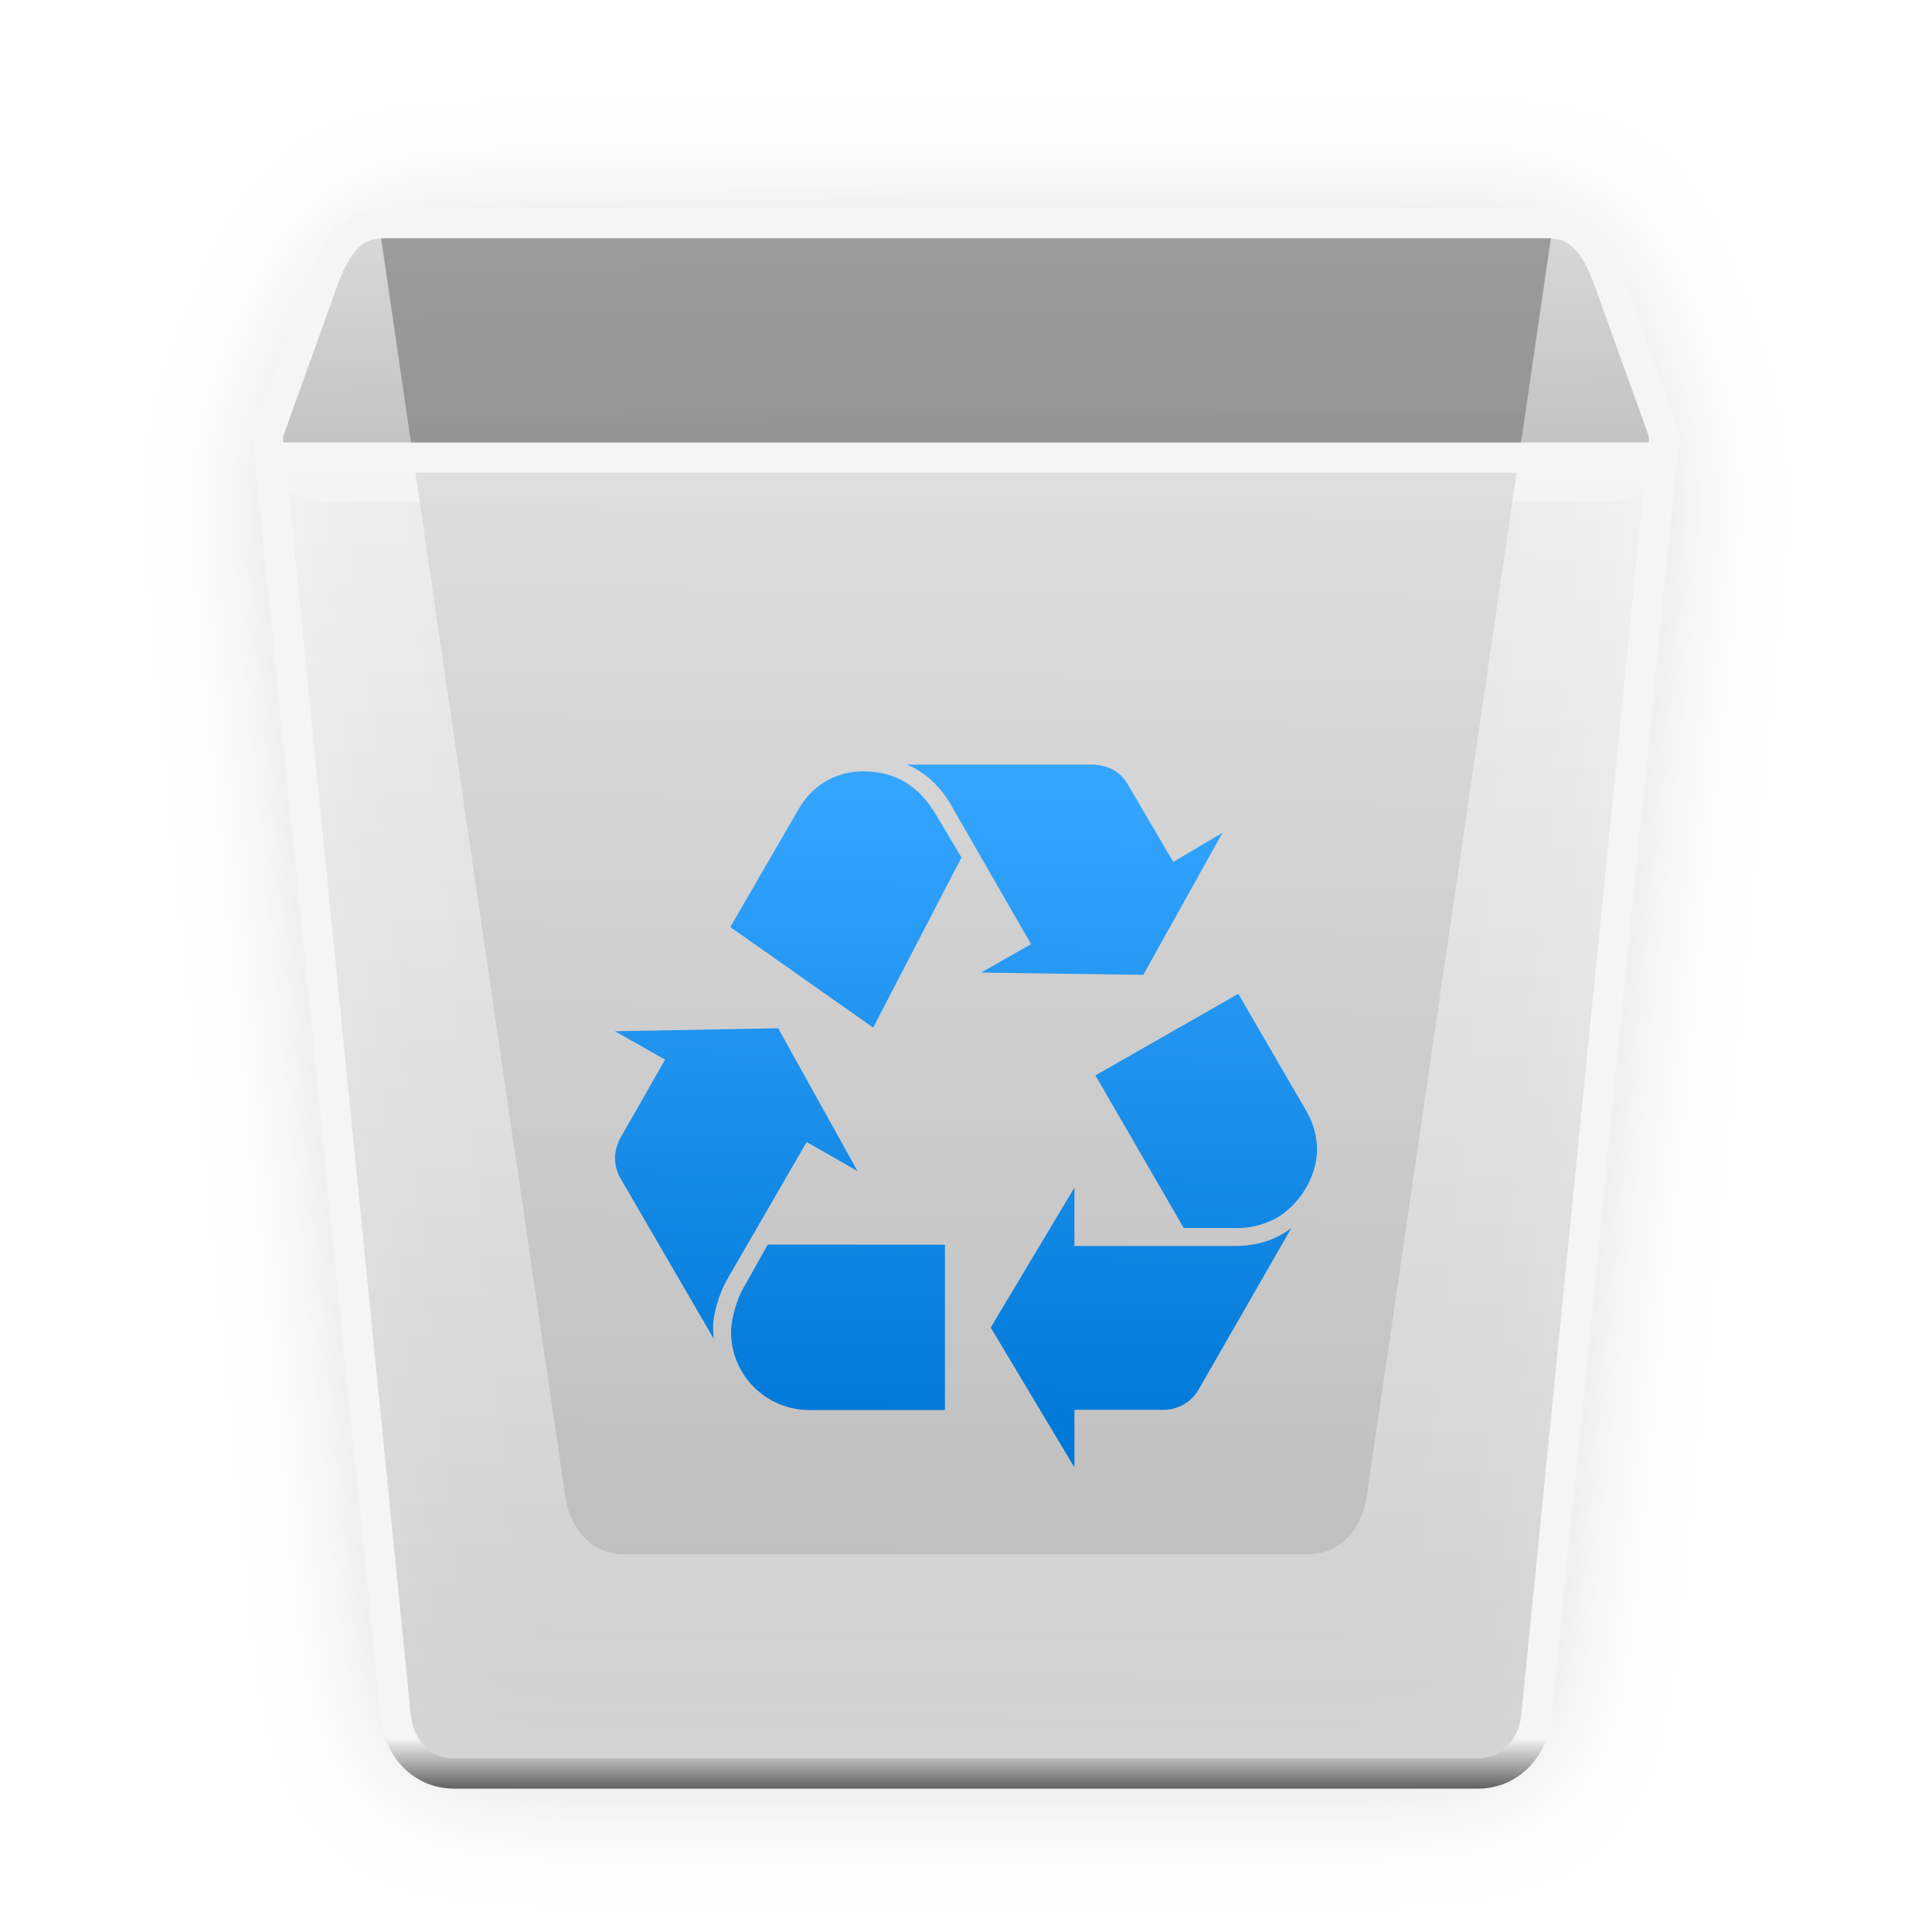
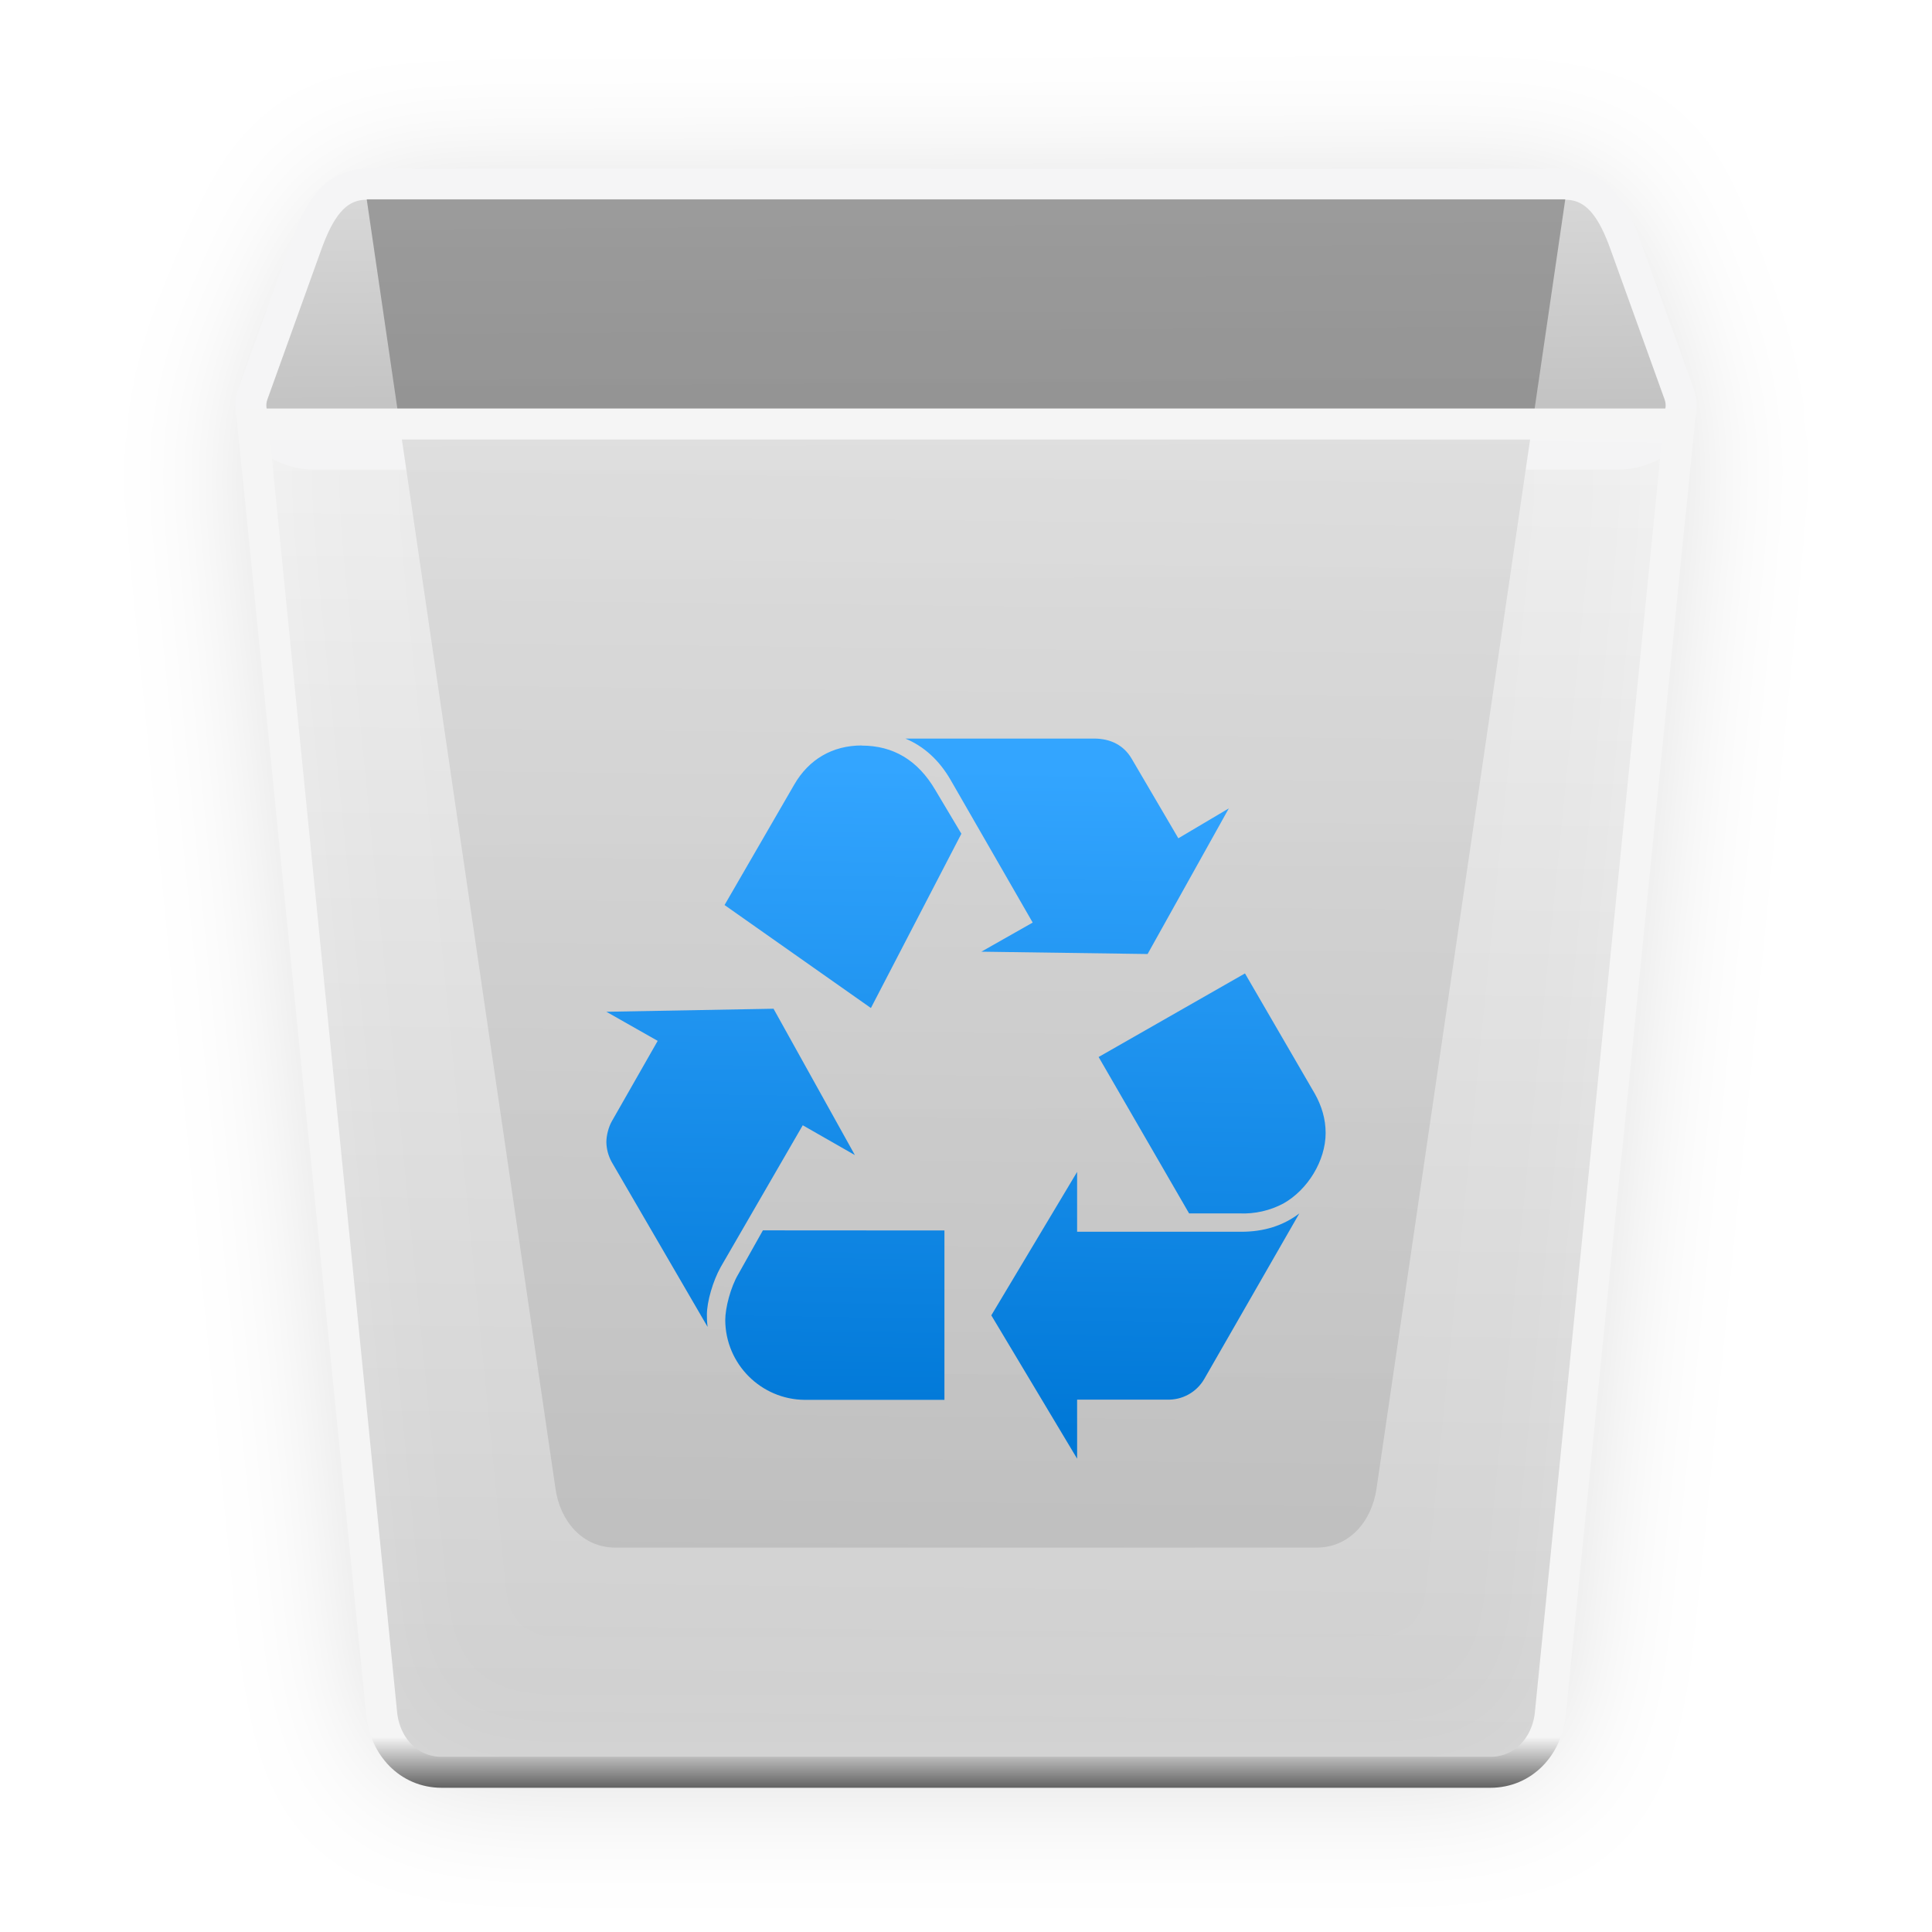
<svg xmlns="http://www.w3.org/2000/svg" xmlns:xlink="http://www.w3.org/1999/xlink" id="svg16" width="64" height="64" version="1.1" viewBox="0 0 16.933 16.933">
  <defs id="defs20">
    <linearGradient id="linearGradient1112">
      <stop style="stop-color:#bfbfbf;stop-opacity:1;" offset="0" id="stop1108" />
      <stop style="stop-color:#d9d9d9;stop-opacity:1;" offset="1" id="stop1110" />
    </linearGradient>
    <linearGradient id="linearGradient1081">
      <stop style="stop-color:#737373;stop-opacity:0.8;" offset="0" id="stop1077" />
      <stop style="stop-color:#8c8c8c;stop-opacity:0.8;" offset="1" id="stop1079" />
    </linearGradient>
    <linearGradient id="linearGradient1033">
      <stop style="stop-color:#0078d7;stop-opacity:1;" offset="0" id="stop1029" />
      <stop style="stop-color:#33a5ff;stop-opacity:1;" offset="1" id="stop1031" />
    </linearGradient>
    <linearGradient id="linearGradient1000">
      <stop style="stop-color:#f5f5f5;stop-opacity:0.75;" offset="0" id="stop996" />
      <stop style="stop-color:#cccccc;stop-opacity:0.75;" offset="1" id="stop998" />
    </linearGradient>
    <linearGradient id="linearGradient3824" x1="8.224" x2="8.224" y1="14.988" y2="15.418" gradientTransform="translate(0,0.5470028)" gradientUnits="userSpaceOnUse">
      <stop id="stop3818" stop-color="#f5f5f5" offset="0" />
      <stop id="stop3820" stop-color="#646464" offset="1" />
    </linearGradient>
    <linearGradient xlink:href="#linearGradient1000" id="linearGradient1002" x1="8.345" y1="4.313" x2="8.224" y2="15.535" gradientUnits="userSpaceOnUse" />
    <linearGradient xlink:href="#linearGradient1033" id="linearGradient1035" x1="8.561" y1="12.908" x2="8.653" y2="7.251" gradientUnits="userSpaceOnUse" />
    <linearGradient xlink:href="#linearGradient1081" id="linearGradient1083" x1="8.418" y1="13.851" x2="8.394" y2="2.505" gradientUnits="userSpaceOnUse" />
    <linearGradient xlink:href="#linearGradient1112" id="linearGradient1114" x1="8.582" y1="4.533" x2="8.566" y2="2.207" gradientUnits="userSpaceOnUse" />
    <filter style="color-interpolation-filters:sRGB" id="filter1447" x="-0.114" y="-0.103" width="1.228" height="1.205">
      <feGaussianBlur stdDeviation="0.579" id="feGaussianBlur1449" />
    </filter>
  </defs>
  <g id="g905">
-     <g id="g1520" transform="translate(4.2862822e-6,-0.2968104)">
+     <g id="g1520" transform="matrix(1.024541,0,0,1.024541,-0.2077754,-0.6965043)">
      <path id="rect2677-7-2" d="m 2.366,4.307 1.102,11.032 c 0.028,0.277 0.229,0.501 0.513,0.501 h 8.971 c 0.284,0 0.485,-0.224 0.513,-0.501 L 14.567,4.307 13.835,2.32 c -2.033,0 -8.593,0.035 -10.627,0.035 z" fill="#f5f5f5" stroke="url(#linearGradient3824)" stroke-linecap="round" stroke-width="0.265" style="opacity:0.15;fill:#000000;fill-opacity:1;stroke:none;filter:url(#filter1447)" />
      <path id="rect2719-3" d="m 3.34,2.256 c -0.284,0 -0.416,0.246 -0.513,0.513 L 2.366,4.051 c -0.096,0.267 0.229,0.513 0.513,0.513 h 11.175 c 0.284,0 0.609,-0.245 0.513,-0.513 L 14.105,2.769 c -0.096,-0.267 -0.229,-0.513 -0.513,-0.513 z" fill="#ccc" stroke="#f5f5f6" stroke-linecap="round" stroke-width="0.265" style="fill:url(#linearGradient1114);fill-opacity:1" />
      <path id="rect2747-6" d="M 3.34,2.385 4.955,13.417 c 0.04,0.275 0.229,0.502 0.513,0.502 h 5.997 c 0.284,0 0.472,-0.227 0.513,-0.502 L 13.593,2.385 Z" fill="#646464" fill-opacity=".298" style="fill:url(#linearGradient1083);fill-opacity:1" />
      <path id="rect2677-7" d="M 2.366,4.307 3.468,15.34 c 0.028,0.277 0.229,0.501 0.513,0.501 h 8.971 c 0.284,0 0.485,-0.224 0.513,-0.501 L 14.567,4.307 Z" fill="#f5f5f5" stroke="url(#linearGradient3824)" stroke-linecap="round" stroke-width="0.265" style="fill:url(#linearGradient1002);stroke:url(#linearGradient3824)" />
      <path id="rect1679" d="m 7.948,6.998 c 0.158,0.066 0.289,0.184 0.387,0.354 L 9.037,8.572 8.598,8.821 10.02,8.841 10.715,7.595 10.283,7.851 9.883,7.169 C 9.817,7.057 9.706,6.998 9.562,6.998 Z m -0.374,0.059 c -0.249,0 -0.452,0.118 -0.577,0.335 L 6.401,8.422 7.653,9.303 8.427,7.812 8.204,7.438 C 8.054,7.182 7.843,7.058 7.574,7.058 Z m 3.279,1.95 -1.252,0.715 0.774,1.338 h 0.433 a 0.732,0.732 0 0 0 0.374,-0.085 c 0.209,-0.118 0.361,-0.367 0.361,-0.603 0,-0.118 -0.033,-0.23 -0.092,-0.335 z m -4.033,0.302 -1.43,0.026 0.439,0.249 -0.393,0.689 c -0.026,0.046 -0.046,0.118 -0.046,0.177 a 0.366,0.366 0 0 0 0.046,0.171 l 0.82,1.41 c -0.006,-0.046 -0.006,-0.079 -0.006,-0.105 0,-0.111 0.052,-0.289 0.118,-0.407 l 0.702,-1.213 0.446,0.255 z m 2.597,1.396 -0.734,1.227 0.734,1.226 v -0.505 h 0.767 a 0.354,0.354 0 0 0 0.321,-0.177 l 0.813,-1.416 c -0.138,0.105 -0.302,0.157 -0.498,0.157 H 9.417 Z M 6.729,11.205 6.519,11.579 c -0.066,0.111 -0.112,0.289 -0.112,0.394 a 0.686,0.686 0 0 0 0.682,0.682 h 1.193 v -1.449 z" fill="#0078d7" style="fill:url(#linearGradient1035);fill-opacity:1;paint-order:stroke fill markers" />
    </g>
  </g>
</svg>
